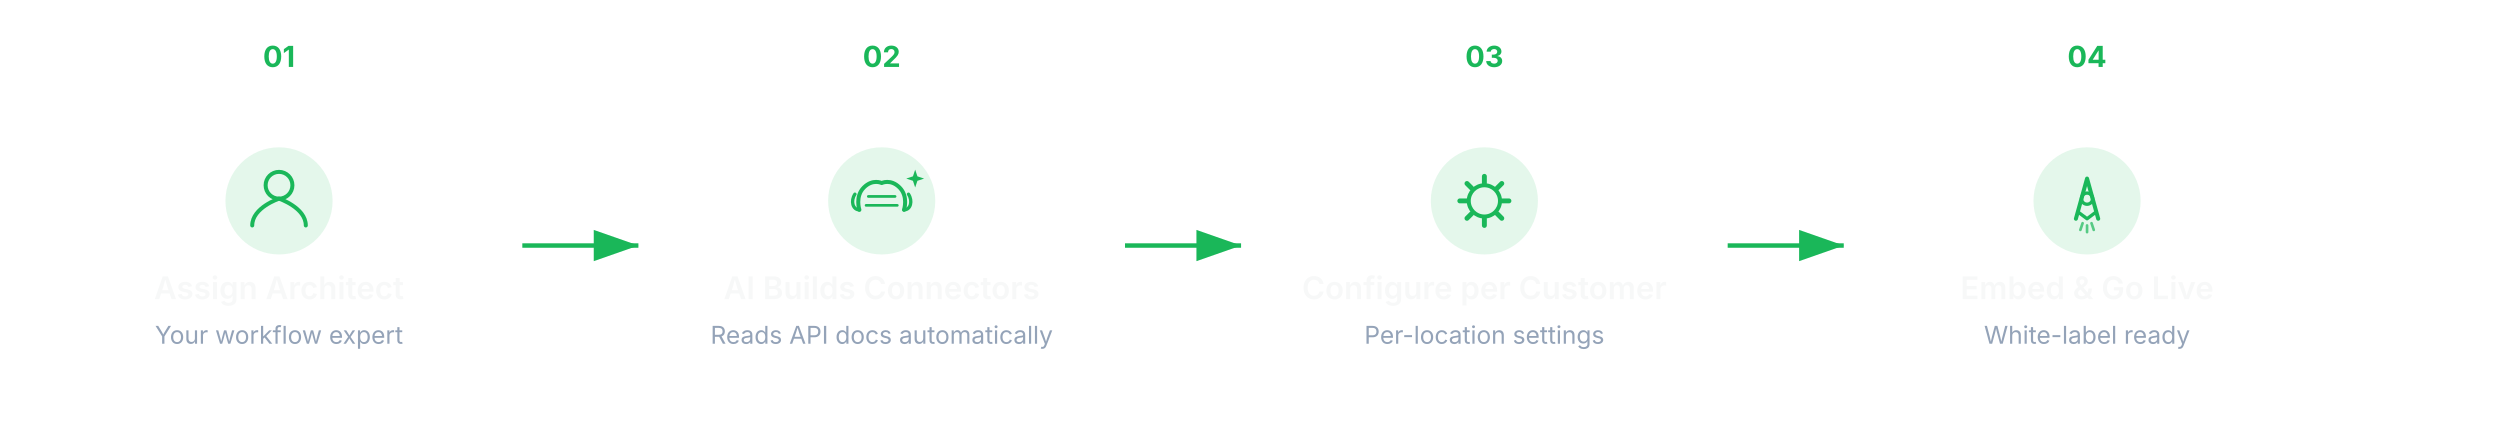
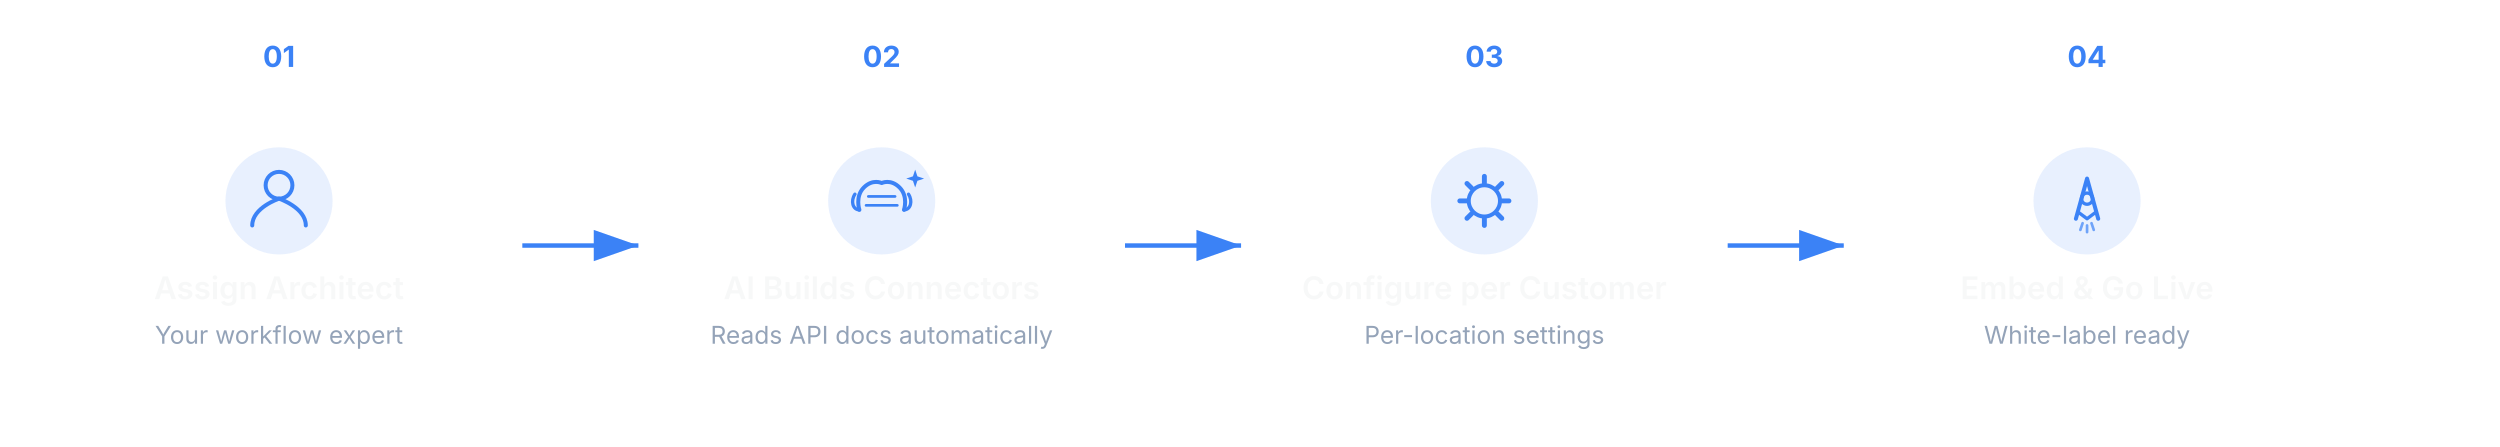
<svg xmlns="http://www.w3.org/2000/svg" viewBox="0 0 1120 200" width="1120" height="200">
  <defs>
    <marker id="arrowhead" markerWidth="10" markerHeight="7" refX="10" refY="3.5" orient="auto">
-       <polygon points="0 0, 10 3.5, 0 7" fill="#1ab759" />
+       <polygon points="0 0, 10 3.5, 0 7" fill="#3b82f6" />
    </marker>
  </defs>
  <rect x="20" y="40" width="210" height="140" rx="12" ry="12" fill="rgba(255,255,255,0.03)" stroke="rgba(255,255,255,0.07)" stroke-width="1" />
-   <text x="125" y="30" text-anchor="middle" font-family="'Inter', sans-serif" font-size="13" font-weight="700" fill="#1ab759">01</text>
-   <circle cx="125" cy="90" r="24" fill="rgba(26,183,89,0.12)" />
-   <circle cx="125" cy="83" r="6" fill="none" stroke="#1ab759" stroke-width="1.8" />
-   <path d="M113 101 C113 93, 125 89, 125 89 C125 89, 137 93, 137 101" fill="none" stroke="#1ab759" stroke-width="1.8" stroke-linecap="round" />
+   <text x="125" y="30" text-anchor="middle" font-family="'Inter', sans-serif" font-size="13" font-weight="700" fill="#3b82f6">01</text>
+   <circle cx="125" cy="90" r="24" fill="rgba(59,130,246,0.12)" />
+   <circle cx="125" cy="83" r="6" fill="none" stroke="#3b82f6" stroke-width="1.8" />
+   <path d="M113 101 C113 93, 125 89, 125 89 C125 89, 137 93, 137 101" fill="none" stroke="#3b82f6" stroke-width="1.8" stroke-linecap="round" />
  <text x="125" y="134" text-anchor="middle" font-family="'Inter', sans-serif" font-size="14" font-weight="600" fill="#f7f8f8">Assign Architect</text>
  <text x="125" y="154" text-anchor="middle" font-family="'Inter', sans-serif" font-size="11" fill="#94a3b8">Your workflow expert</text>
-   <line x1="234" y1="110" x2="286" y2="110" stroke="#1ab759" stroke-width="2" marker-end="url(#arrowhead)" />
+   <line x1="234" y1="110" x2="286" y2="110" stroke="#3b82f6" stroke-width="2" marker-end="url(#arrowhead)" />
  <rect x="290" y="40" width="210" height="140" rx="12" ry="12" fill="rgba(255,255,255,0.03)" stroke="rgba(255,255,255,0.07)" stroke-width="1" />
-   <text x="395" y="30" text-anchor="middle" font-family="'Inter', sans-serif" font-size="13" font-weight="700" fill="#1ab759">02</text>
-   <circle cx="395" cy="90" r="24" fill="rgba(26,183,89,0.12)" />
-   <path d="M385 94 C385 94, 383 88, 387 84 C391 80, 395 82, 395 82 C395 82, 399 80, 403 84 C407 88, 405 94, 405 94" fill="none" stroke="#1ab759" stroke-width="1.8" stroke-linecap="round" stroke-linejoin="round" />
-   <path d="M385 94 C382 94, 381 90, 383 87" fill="none" stroke="#1ab759" stroke-width="1.5" stroke-linecap="round" />
-   <path d="M405 94 C408 94, 409 90, 407 87" fill="none" stroke="#1ab759" stroke-width="1.5" stroke-linecap="round" />
-   <line x1="389" y1="88" x2="401" y2="88" stroke="#1ab759" stroke-width="1.2" stroke-linecap="round" />
-   <line x1="388" y1="92" x2="402" y2="92" stroke="#1ab759" stroke-width="1.2" stroke-linecap="round" />
-   <path d="M410 76 L411 79 L414 80 L411 81 L410 84 L409 81 L406 80 L409 79 Z" fill="#1ab759" />
+   <text x="395" y="30" text-anchor="middle" font-family="'Inter', sans-serif" font-size="13" font-weight="700" fill="#3b82f6">02</text>
+   <circle cx="395" cy="90" r="24" fill="rgba(59,130,246,0.12)" />
+   <path d="M385 94 C385 94, 383 88, 387 84 C391 80, 395 82, 395 82 C395 82, 399 80, 403 84 C407 88, 405 94, 405 94" fill="none" stroke="#3b82f6" stroke-width="1.8" stroke-linecap="round" stroke-linejoin="round" />
+   <path d="M385 94 C382 94, 381 90, 383 87" fill="none" stroke="#3b82f6" stroke-width="1.5" stroke-linecap="round" />
+   <path d="M405 94 C408 94, 409 90, 407 87" fill="none" stroke="#3b82f6" stroke-width="1.5" stroke-linecap="round" />
+   <line x1="389" y1="88" x2="401" y2="88" stroke="#3b82f6" stroke-width="1.2" stroke-linecap="round" />
+   <line x1="388" y1="92" x2="402" y2="92" stroke="#3b82f6" stroke-width="1.2" stroke-linecap="round" />
+   <path d="M410 76 L411 79 L414 80 L411 81 L410 84 L409 81 L406 80 L409 79 Z" fill="#3b82f6" />
  <text x="395" y="134" text-anchor="middle" font-family="'Inter', sans-serif" font-size="14" font-weight="600" fill="#f7f8f8">AI Builds Connectors</text>
  <text x="395" y="154" text-anchor="middle" font-family="'Inter', sans-serif" font-size="11" fill="#94a3b8">Reads API docs automatically</text>
-   <line x1="504" y1="110" x2="556" y2="110" stroke="#1ab759" stroke-width="2" marker-end="url(#arrowhead)" />
+   <line x1="504" y1="110" x2="556" y2="110" stroke="#3b82f6" stroke-width="2" marker-end="url(#arrowhead)" />
  <rect x="560" y="40" width="210" height="140" rx="12" ry="12" fill="rgba(255,255,255,0.03)" stroke="rgba(255,255,255,0.07)" stroke-width="1" />
-   <text x="665" y="30" text-anchor="middle" font-family="'Inter', sans-serif" font-size="13" font-weight="700" fill="#1ab759">03</text>
-   <circle cx="665" cy="90" r="24" fill="rgba(26,183,89,0.12)" />
-   <circle cx="665" cy="90" r="7" fill="none" stroke="#1ab759" stroke-width="1.8" />
-   <line x1="665" y1="79" x2="665" y2="82" stroke="#1ab759" stroke-width="2.2" stroke-linecap="round" />
-   <line x1="665" y1="98" x2="665" y2="101" stroke="#1ab759" stroke-width="2.2" stroke-linecap="round" />
-   <line x1="654" y1="90" x2="657" y2="90" stroke="#1ab759" stroke-width="2.2" stroke-linecap="round" />
-   <line x1="673" y1="90" x2="676" y2="90" stroke="#1ab759" stroke-width="2.2" stroke-linecap="round" />
-   <line x1="657.2" y1="82.2" x2="659.3" y2="84.3" stroke="#1ab759" stroke-width="2.2" stroke-linecap="round" />
-   <line x1="670.7" y1="95.7" x2="672.8" y2="97.8" stroke="#1ab759" stroke-width="2.2" stroke-linecap="round" />
-   <line x1="672.8" y1="82.2" x2="670.7" y2="84.3" stroke="#1ab759" stroke-width="2.2" stroke-linecap="round" />
-   <line x1="659.3" y1="95.7" x2="657.2" y2="97.8" stroke="#1ab759" stroke-width="2.2" stroke-linecap="round" />
+   <text x="665" y="30" text-anchor="middle" font-family="'Inter', sans-serif" font-size="13" font-weight="700" fill="#3b82f6">03</text>
+   <circle cx="665" cy="90" r="24" fill="rgba(59,130,246,0.12)" />
+   <circle cx="665" cy="90" r="7" fill="none" stroke="#3b82f6" stroke-width="1.8" />
+   <line x1="665" y1="79" x2="665" y2="82" stroke="#3b82f6" stroke-width="2.2" stroke-linecap="round" />
+   <line x1="665" y1="98" x2="665" y2="101" stroke="#3b82f6" stroke-width="2.2" stroke-linecap="round" />
+   <line x1="654" y1="90" x2="657" y2="90" stroke="#3b82f6" stroke-width="2.2" stroke-linecap="round" />
+   <line x1="673" y1="90" x2="676" y2="90" stroke="#3b82f6" stroke-width="2.2" stroke-linecap="round" />
+   <line x1="657.2" y1="82.2" x2="659.3" y2="84.3" stroke="#3b82f6" stroke-width="2.2" stroke-linecap="round" />
+   <line x1="670.7" y1="95.7" x2="672.8" y2="97.8" stroke="#3b82f6" stroke-width="2.2" stroke-linecap="round" />
+   <line x1="672.8" y1="82.2" x2="670.7" y2="84.3" stroke="#3b82f6" stroke-width="2.2" stroke-linecap="round" />
+   <line x1="659.3" y1="95.7" x2="657.2" y2="97.8" stroke="#3b82f6" stroke-width="2.2" stroke-linecap="round" />
  <text x="665" y="134" text-anchor="middle" font-family="'Inter', sans-serif" font-size="14" font-weight="600" fill="#f7f8f8">Configure per Customer</text>
  <text x="665" y="154" text-anchor="middle" font-family="'Inter', sans-serif" font-size="11" fill="#94a3b8">Per-location settings</text>
-   <line x1="774" y1="110" x2="826" y2="110" stroke="#1ab759" stroke-width="2" marker-end="url(#arrowhead)" />
+   <line x1="774" y1="110" x2="826" y2="110" stroke="#3b82f6" stroke-width="2" marker-end="url(#arrowhead)" />
  <rect x="830" y="40" width="210" height="140" rx="12" ry="12" fill="rgba(255,255,255,0.03)" stroke="rgba(255,255,255,0.07)" stroke-width="1" />
-   <text x="935" y="30" text-anchor="middle" font-family="'Inter', sans-serif" font-size="13" font-weight="700" fill="#1ab759">04</text>
-   <circle cx="935" cy="90" r="24" fill="rgba(26,183,89,0.12)" />
-   <path d="M930 98 L935 80 L940 98" fill="none" stroke="#1ab759" stroke-width="1.8" stroke-linecap="round" stroke-linejoin="round" />
-   <path d="M931 95 L935 98 L939 95" fill="none" stroke="#1ab759" stroke-width="1.5" stroke-linecap="round" stroke-linejoin="round" />
-   <circle cx="935" cy="89" r="2.5" fill="none" stroke="#1ab759" stroke-width="1.5" />
-   <line x1="933" y1="100" x2="932" y2="103" stroke="#1ab759" stroke-width="1.2" stroke-linecap="round" opacity="0.7" />
-   <line x1="935" y1="101" x2="935" y2="104" stroke="#1ab759" stroke-width="1.2" stroke-linecap="round" opacity="0.7" />
-   <line x1="937" y1="100" x2="938" y2="103" stroke="#1ab759" stroke-width="1.2" stroke-linecap="round" opacity="0.7" />
+   <text x="935" y="30" text-anchor="middle" font-family="'Inter', sans-serif" font-size="13" font-weight="700" fill="#3b82f6">04</text>
+   <circle cx="935" cy="90" r="24" fill="rgba(59,130,246,0.12)" />
+   <path d="M930 98 L935 80 L940 98" fill="none" stroke="#3b82f6" stroke-width="1.8" stroke-linecap="round" stroke-linejoin="round" />
+   <path d="M931 95 L935 98 L939 95" fill="none" stroke="#3b82f6" stroke-width="1.5" stroke-linecap="round" stroke-linejoin="round" />
+   <circle cx="935" cy="89" r="2.5" fill="none" stroke="#3b82f6" stroke-width="1.5" />
+   <line x1="933" y1="100" x2="932" y2="103" stroke="#3b82f6" stroke-width="1.2" stroke-linecap="round" opacity="0.7" />
+   <line x1="935" y1="101" x2="935" y2="104" stroke="#3b82f6" stroke-width="1.2" stroke-linecap="round" opacity="0.7" />
+   <line x1="937" y1="100" x2="938" y2="103" stroke="#3b82f6" stroke-width="1.2" stroke-linecap="round" opacity="0.7" />
  <text x="935" y="134" text-anchor="middle" font-family="'Inter', sans-serif" font-size="14" font-weight="600" fill="#f7f8f8">Embed &amp; Go Live</text>
  <text x="935" y="154" text-anchor="middle" font-family="'Inter', sans-serif" font-size="11" fill="#94a3b8">White-label ready</text>
</svg>
